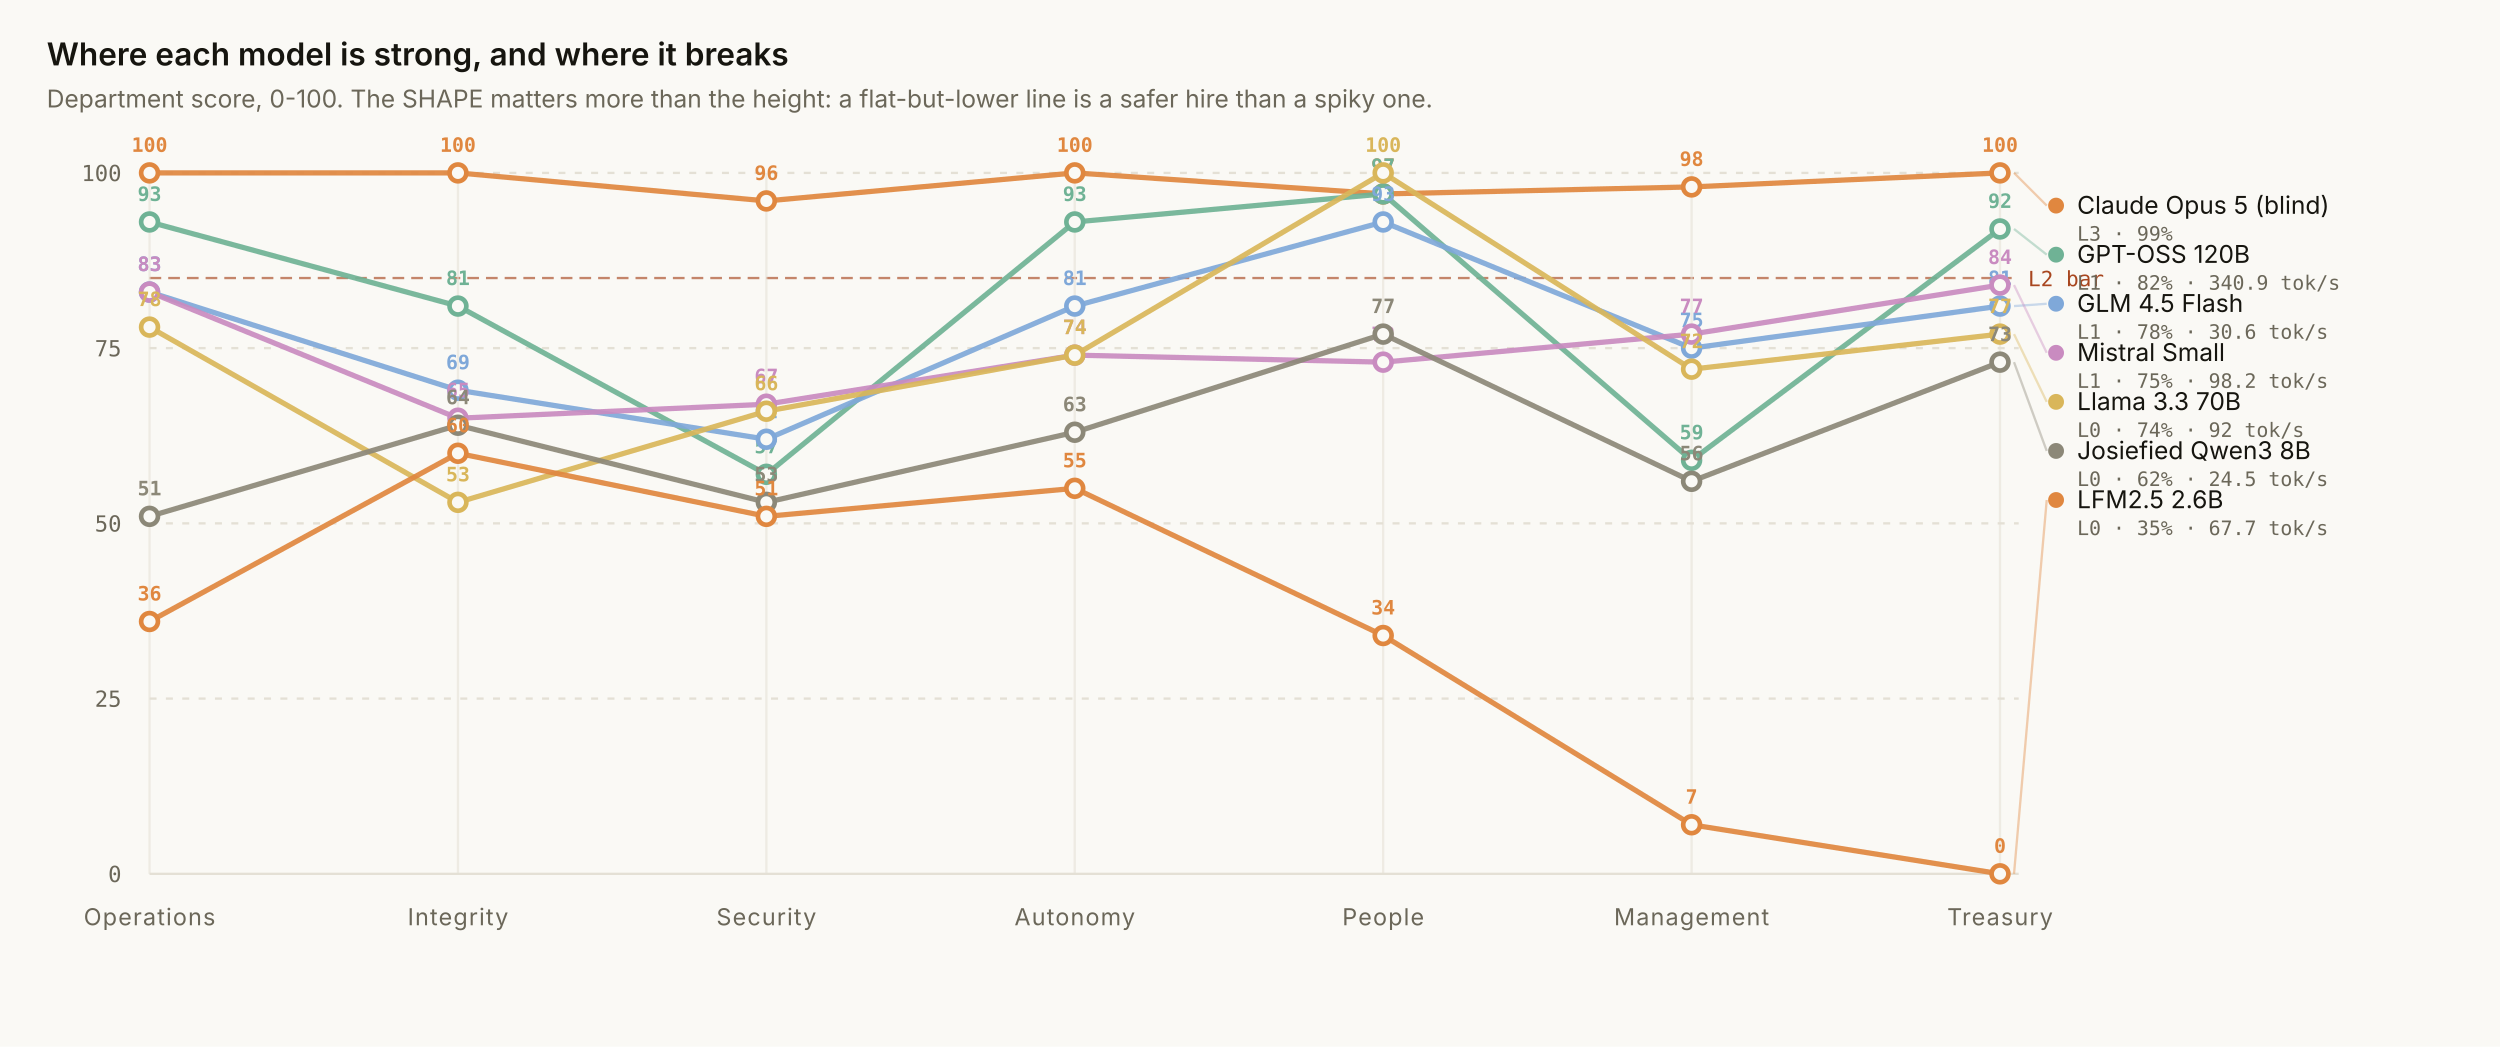
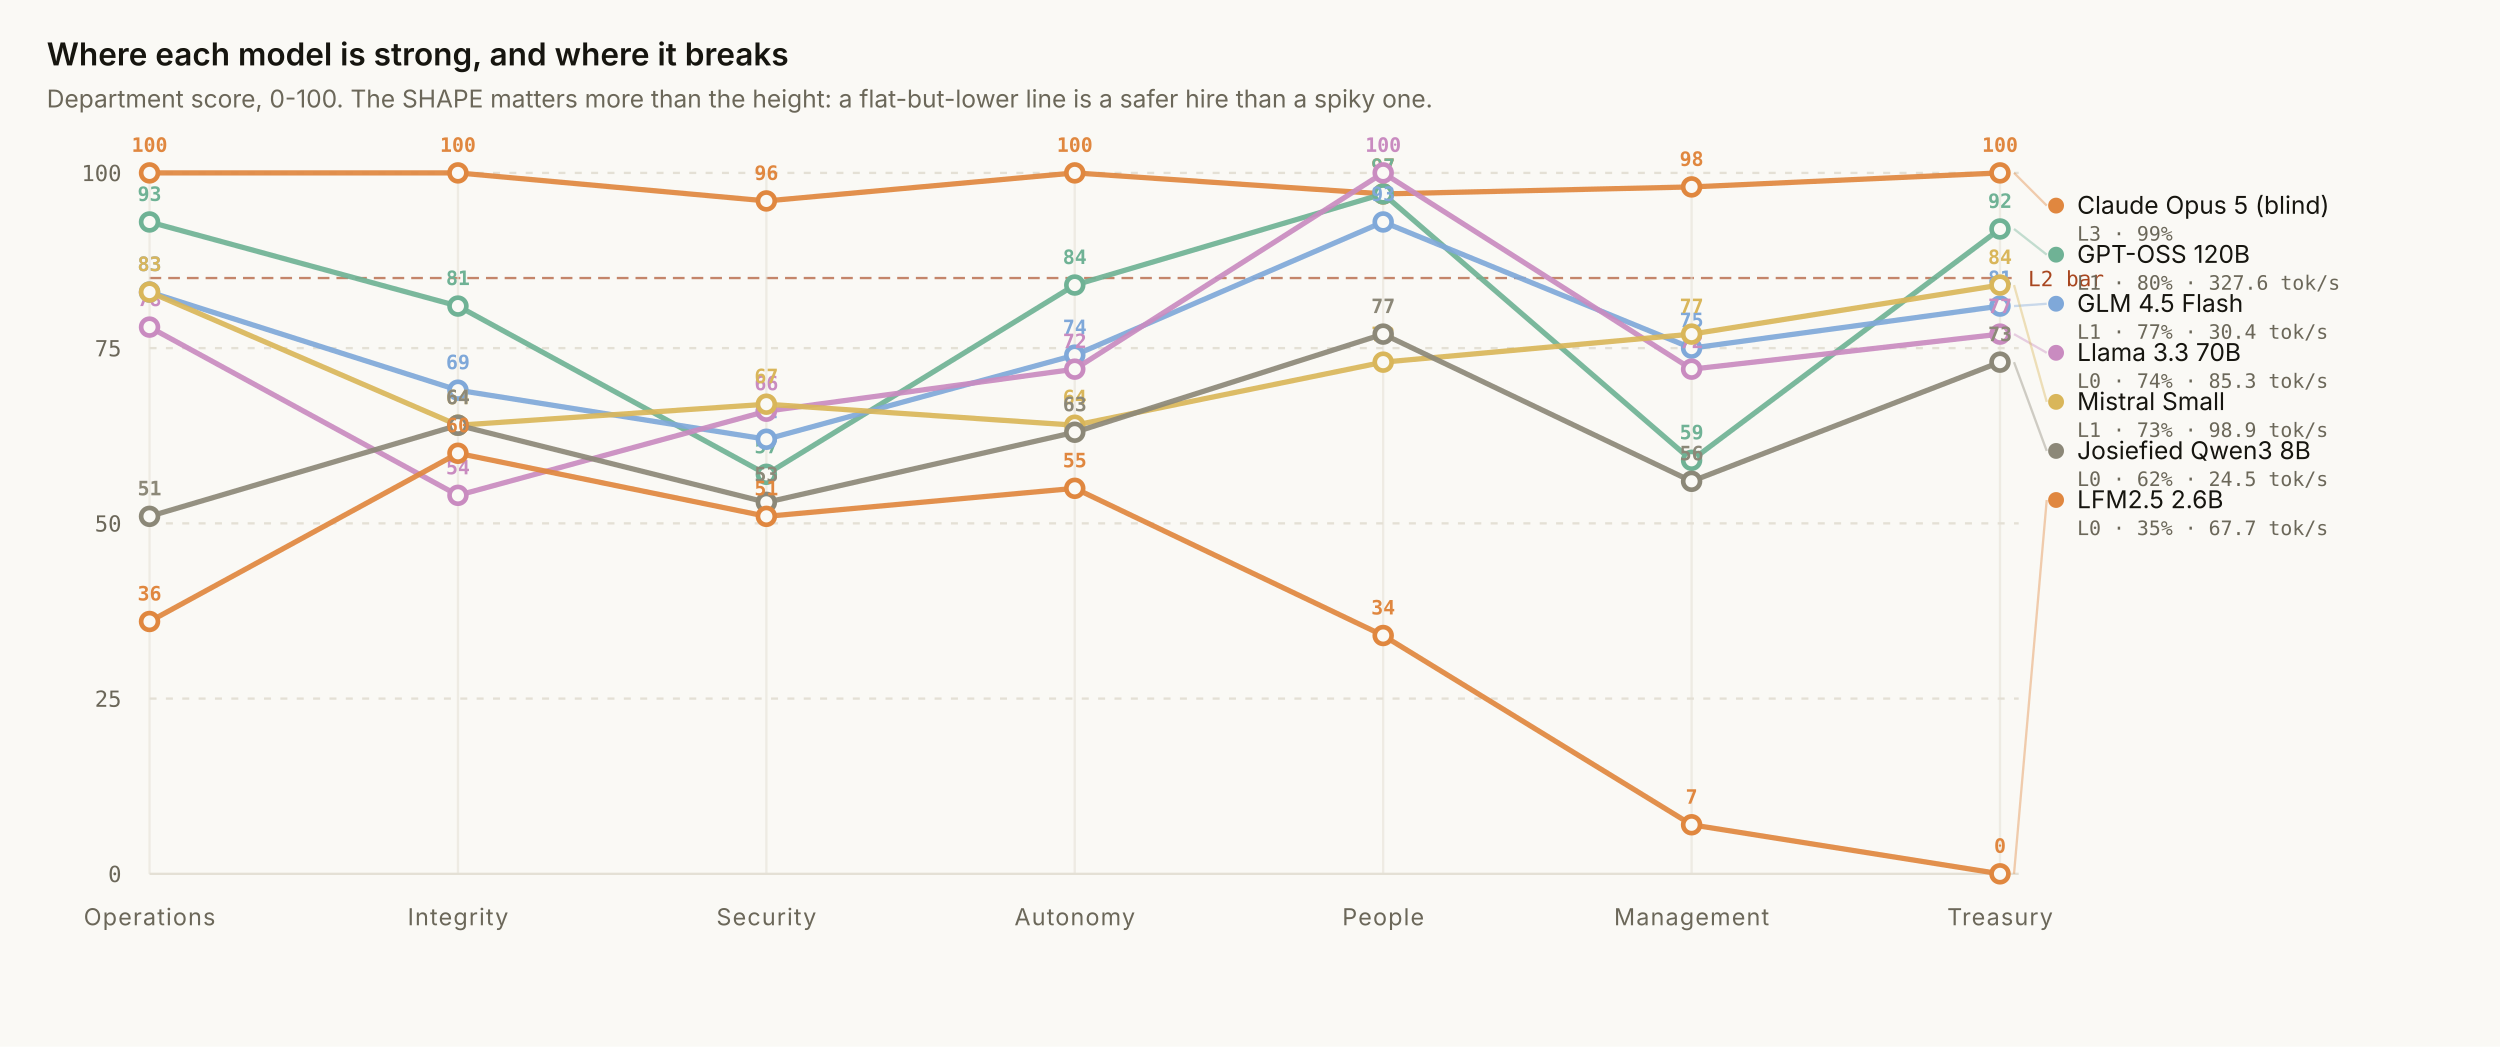
<svg xmlns="http://www.w3.org/2000/svg" width="1070" height="448" viewBox="0 0 1070 448" font-family="ui-sans-serif, -apple-system, 'Segoe UI', Inter, Helvetica, Arial, sans-serif">
  <rect width="1070" height="448" fill="#FAF9F5" />
  <text x="20" y="28" font-size="13.5" font-weight="600" fill="#16150F">Where each model is strong, and where it breaks</text>
  <text x="20" y="46" font-size="10.5" fill="#6B6759">Department score, 0-100. The SHAPE matters more than the height: a flat-but-lower line is a safer hire than a spiky one.</text>
  <line x1="64" y1="374" x2="864" y2="374" stroke="#E4E0D5" stroke-width="1" />
  <text x="52" y="377.5" font-size="9.5" text-anchor="end" fill="#6B6759" font-family="ui-monospace, 'SF Mono', 'Cascadia Mono', Menlo, Consolas, monospace">0</text>
  <line x1="64" y1="299" x2="864" y2="299" stroke="#E4E0D5" stroke-width="1" stroke-dasharray="3 4" />
  <text x="52" y="302.5" font-size="9.5" text-anchor="end" fill="#6B6759" font-family="ui-monospace, 'SF Mono', 'Cascadia Mono', Menlo, Consolas, monospace">25</text>
  <line x1="64" y1="224" x2="864" y2="224" stroke="#E4E0D5" stroke-width="1" stroke-dasharray="3 4" />
  <text x="52" y="227.5" font-size="9.5" text-anchor="end" fill="#6B6759" font-family="ui-monospace, 'SF Mono', 'Cascadia Mono', Menlo, Consolas, monospace">50</text>
  <line x1="64" y1="149" x2="864" y2="149" stroke="#E4E0D5" stroke-width="1" stroke-dasharray="3 4" />
  <text x="52" y="152.5" font-size="9.5" text-anchor="end" fill="#6B6759" font-family="ui-monospace, 'SF Mono', 'Cascadia Mono', Menlo, Consolas, monospace">75</text>
  <line x1="64" y1="74" x2="864" y2="74" stroke="#E4E0D5" stroke-width="1" stroke-dasharray="3 4" />
  <text x="52" y="77.5" font-size="9.5" text-anchor="end" fill="#6B6759" font-family="ui-monospace, 'SF Mono', 'Cascadia Mono', Menlo, Consolas, monospace">100</text>
  <line x1="64" y1="119" x2="864" y2="119" stroke="#A8461F" stroke-width="1" stroke-dasharray="5 3" opacity=".65" />
  <text x="868" y="122.5" font-size="9" fill="#A8461F" font-family="ui-monospace, 'SF Mono', 'Cascadia Mono', Menlo, Consolas, monospace">L2 bar</text>
  <text x="64" y="396" font-size="10" text-anchor="middle" fill="#6B6759" letter-spacing=".05em">Operations</text>
  <line x1="64" y1="74" x2="64" y2="374" stroke="#E4E0D5" stroke-width="1" opacity=".55" />
  <text x="196" y="396" font-size="10" text-anchor="middle" fill="#6B6759" letter-spacing=".05em">Integrity</text>
  <line x1="196" y1="74" x2="196" y2="374" stroke="#E4E0D5" stroke-width="1" opacity=".55" />
  <text x="328" y="396" font-size="10" text-anchor="middle" fill="#6B6759" letter-spacing=".05em">Security</text>
  <line x1="328" y1="74" x2="328" y2="374" stroke="#E4E0D5" stroke-width="1" opacity=".55" />
  <text x="460" y="396" font-size="10" text-anchor="middle" fill="#6B6759" letter-spacing=".05em">Autonomy</text>
  <line x1="460" y1="74" x2="460" y2="374" stroke="#E4E0D5" stroke-width="1" opacity=".55" />
  <text x="592" y="396" font-size="10" text-anchor="middle" fill="#6B6759" letter-spacing=".05em">People</text>
  <line x1="592" y1="74" x2="592" y2="374" stroke="#E4E0D5" stroke-width="1" opacity=".55" />
  <text x="724" y="396" font-size="10" text-anchor="middle" fill="#6B6759" letter-spacing=".05em">Management</text>
  <line x1="724" y1="74" x2="724" y2="374" stroke="#E4E0D5" stroke-width="1" opacity=".55" />
  <text x="856" y="396" font-size="10" text-anchor="middle" fill="#6B6759" letter-spacing=".05em">Treasury</text>
  <line x1="856" y1="74" x2="856" y2="374" stroke="#E4E0D5" stroke-width="1" opacity=".55" />
  <polyline fill="none" stroke="#E0873F" stroke-width="2.25" stroke-linejoin="round" stroke-linecap="round" opacity=".92" points="64,74 196,74 328,86 460,74 592,83 724,80 856,74" />
  <circle cx="64" cy="74" r="3.6" fill="#FAF9F5" stroke="#E0873F" stroke-width="2" />
  <text x="64" y="65" font-size="8.5" text-anchor="middle" fill="#E0873F" font-family="ui-monospace, 'SF Mono', 'Cascadia Mono', Menlo, Consolas, monospace" font-weight="600">100</text>
  <circle cx="196" cy="74" r="3.6" fill="#FAF9F5" stroke="#E0873F" stroke-width="2" />
  <text x="196" y="65" font-size="8.5" text-anchor="middle" fill="#E0873F" font-family="ui-monospace, 'SF Mono', 'Cascadia Mono', Menlo, Consolas, monospace" font-weight="600">100</text>
  <circle cx="328" cy="86" r="3.6" fill="#FAF9F5" stroke="#E0873F" stroke-width="2" />
  <text x="328" y="77" font-size="8.5" text-anchor="middle" fill="#E0873F" font-family="ui-monospace, 'SF Mono', 'Cascadia Mono', Menlo, Consolas, monospace" font-weight="600">96</text>
  <circle cx="460" cy="74" r="3.6" fill="#FAF9F5" stroke="#E0873F" stroke-width="2" />
  <text x="460" y="65" font-size="8.5" text-anchor="middle" fill="#E0873F" font-family="ui-monospace, 'SF Mono', 'Cascadia Mono', Menlo, Consolas, monospace" font-weight="600">100</text>
  <circle cx="592" cy="83" r="3.6" fill="#FAF9F5" stroke="#E0873F" stroke-width="2" />
  <text x="592" y="74" font-size="8.5" text-anchor="middle" fill="#E0873F" font-family="ui-monospace, 'SF Mono', 'Cascadia Mono', Menlo, Consolas, monospace" font-weight="600">97</text>
  <circle cx="724" cy="80" r="3.6" fill="#FAF9F5" stroke="#E0873F" stroke-width="2" />
  <text x="724" y="71" font-size="8.5" text-anchor="middle" fill="#E0873F" font-family="ui-monospace, 'SF Mono', 'Cascadia Mono', Menlo, Consolas, monospace" font-weight="600">98</text>
  <circle cx="856" cy="74" r="3.6" fill="#FAF9F5" stroke="#E0873F" stroke-width="2" />
  <text x="856" y="65" font-size="8.5" text-anchor="middle" fill="#E0873F" font-family="ui-monospace, 'SF Mono', 'Cascadia Mono', Menlo, Consolas, monospace" font-weight="600">100</text>
  <line x1="862" y1="74" x2="876" y2="88" stroke="#E0873F" stroke-width="1" opacity=".4" />
  <circle cx="880" cy="88" r="3.4" fill="#E0873F" />
  <text x="889" y="91.5" font-size="10.5" fill="#16150F">Claude Opus 5 (blind)</text>
  <text x="889" y="103" font-size="8.5" fill="#6B6759" font-family="ui-monospace, 'SF Mono', 'Cascadia Mono', Menlo, Consolas, monospace">L3 · 99%</text>
-   <polyline fill="none" stroke="#6FB295" stroke-width="2.25" stroke-linejoin="round" stroke-linecap="round" opacity=".92" points="64,95 196,131 328,203 460,95 592,83 724,197 856,98" />
+   <polyline fill="none" stroke="#6FB295" stroke-width="2.25" stroke-linejoin="round" stroke-linecap="round" opacity=".92" points="64,95 196,131 328,203 460,122 592,83 724,197 856,98" />
  <circle cx="64" cy="95" r="3.6" fill="#FAF9F5" stroke="#6FB295" stroke-width="2" />
  <text x="64" y="86" font-size="8.5" text-anchor="middle" fill="#6FB295" font-family="ui-monospace, 'SF Mono', 'Cascadia Mono', Menlo, Consolas, monospace" font-weight="600">93</text>
  <circle cx="196" cy="131" r="3.6" fill="#FAF9F5" stroke="#6FB295" stroke-width="2" />
  <text x="196" y="122" font-size="8.5" text-anchor="middle" fill="#6FB295" font-family="ui-monospace, 'SF Mono', 'Cascadia Mono', Menlo, Consolas, monospace" font-weight="600">81</text>
  <circle cx="328" cy="203" r="3.6" fill="#FAF9F5" stroke="#6FB295" stroke-width="2" />
  <text x="328" y="194" font-size="8.5" text-anchor="middle" fill="#6FB295" font-family="ui-monospace, 'SF Mono', 'Cascadia Mono', Menlo, Consolas, monospace" font-weight="600">57</text>
-   <circle cx="460" cy="95" r="3.6" fill="#FAF9F5" stroke="#6FB295" stroke-width="2" />
-   <text x="460" y="86" font-size="8.5" text-anchor="middle" fill="#6FB295" font-family="ui-monospace, 'SF Mono', 'Cascadia Mono', Menlo, Consolas, monospace" font-weight="600">93</text>
+   <circle cx="460" cy="122" r="3.6" fill="#FAF9F5" stroke="#6FB295" stroke-width="2" />
+   <text x="460" y="113" font-size="8.5" text-anchor="middle" fill="#6FB295" font-family="ui-monospace, 'SF Mono', 'Cascadia Mono', Menlo, Consolas, monospace" font-weight="600">84</text>
  <circle cx="592" cy="83" r="3.6" fill="#FAF9F5" stroke="#6FB295" stroke-width="2" />
  <text x="592" y="74" font-size="8.5" text-anchor="middle" fill="#6FB295" font-family="ui-monospace, 'SF Mono', 'Cascadia Mono', Menlo, Consolas, monospace" font-weight="600">97</text>
  <circle cx="724" cy="197" r="3.6" fill="#FAF9F5" stroke="#6FB295" stroke-width="2" />
  <text x="724" y="188" font-size="8.5" text-anchor="middle" fill="#6FB295" font-family="ui-monospace, 'SF Mono', 'Cascadia Mono', Menlo, Consolas, monospace" font-weight="600">59</text>
  <circle cx="856" cy="98" r="3.6" fill="#FAF9F5" stroke="#6FB295" stroke-width="2" />
  <text x="856" y="89" font-size="8.5" text-anchor="middle" fill="#6FB295" font-family="ui-monospace, 'SF Mono', 'Cascadia Mono', Menlo, Consolas, monospace" font-weight="600">92</text>
  <line x1="862" y1="98" x2="876" y2="109" stroke="#6FB295" stroke-width="1" opacity=".4" />
  <circle cx="880" cy="109" r="3.4" fill="#6FB295" />
  <text x="889" y="112.5" font-size="10.5" fill="#16150F">GPT-OSS 120B</text>
-   <text x="889" y="124" font-size="8.5" fill="#6B6759" font-family="ui-monospace, 'SF Mono', 'Cascadia Mono', Menlo, Consolas, monospace">L1 · 82% · 340.9 tok/s</text>
-   <polyline fill="none" stroke="#7FA8D9" stroke-width="2.25" stroke-linejoin="round" stroke-linecap="round" opacity=".92" points="64,125 196,167 328,188 460,131 592,95 724,149 856,131" />
+   <text x="889" y="124" font-size="8.5" fill="#6B6759" font-family="ui-monospace, 'SF Mono', 'Cascadia Mono', Menlo, Consolas, monospace">L1 · 80% · 327.6 tok/s</text>
+   <polyline fill="none" stroke="#7FA8D9" stroke-width="2.25" stroke-linejoin="round" stroke-linecap="round" opacity=".92" points="64,125 196,167 328,188 460,152 592,95 724,149 856,131" />
  <circle cx="64" cy="125" r="3.6" fill="#FAF9F5" stroke="#7FA8D9" stroke-width="2" />
  <text x="64" y="116" font-size="8.5" text-anchor="middle" fill="#7FA8D9" font-family="ui-monospace, 'SF Mono', 'Cascadia Mono', Menlo, Consolas, monospace" font-weight="600">83</text>
  <circle cx="196" cy="167" r="3.6" fill="#FAF9F5" stroke="#7FA8D9" stroke-width="2" />
  <text x="196" y="158" font-size="8.5" text-anchor="middle" fill="#7FA8D9" font-family="ui-monospace, 'SF Mono', 'Cascadia Mono', Menlo, Consolas, monospace" font-weight="600">69</text>
  <circle cx="328" cy="188" r="3.6" fill="#FAF9F5" stroke="#7FA8D9" stroke-width="2" />
  <text x="328" y="179" font-size="8.5" text-anchor="middle" fill="#7FA8D9" font-family="ui-monospace, 'SF Mono', 'Cascadia Mono', Menlo, Consolas, monospace" font-weight="600">62</text>
-   <circle cx="460" cy="131" r="3.6" fill="#FAF9F5" stroke="#7FA8D9" stroke-width="2" />
-   <text x="460" y="122" font-size="8.5" text-anchor="middle" fill="#7FA8D9" font-family="ui-monospace, 'SF Mono', 'Cascadia Mono', Menlo, Consolas, monospace" font-weight="600">81</text>
+   <circle cx="460" cy="152" r="3.6" fill="#FAF9F5" stroke="#7FA8D9" stroke-width="2" />
+   <text x="460" y="143" font-size="8.5" text-anchor="middle" fill="#7FA8D9" font-family="ui-monospace, 'SF Mono', 'Cascadia Mono', Menlo, Consolas, monospace" font-weight="600">74</text>
  <circle cx="592" cy="95" r="3.6" fill="#FAF9F5" stroke="#7FA8D9" stroke-width="2" />
  <text x="592" y="86" font-size="8.5" text-anchor="middle" fill="#7FA8D9" font-family="ui-monospace, 'SF Mono', 'Cascadia Mono', Menlo, Consolas, monospace" font-weight="600">93</text>
  <circle cx="724" cy="149" r="3.6" fill="#FAF9F5" stroke="#7FA8D9" stroke-width="2" />
  <text x="724" y="140" font-size="8.5" text-anchor="middle" fill="#7FA8D9" font-family="ui-monospace, 'SF Mono', 'Cascadia Mono', Menlo, Consolas, monospace" font-weight="600">75</text>
  <circle cx="856" cy="131" r="3.6" fill="#FAF9F5" stroke="#7FA8D9" stroke-width="2" />
  <text x="856" y="122" font-size="8.5" text-anchor="middle" fill="#7FA8D9" font-family="ui-monospace, 'SF Mono', 'Cascadia Mono', Menlo, Consolas, monospace" font-weight="600">81</text>
  <line x1="862" y1="131" x2="876" y2="130" stroke="#7FA8D9" stroke-width="1" opacity=".4" />
  <circle cx="880" cy="130" r="3.4" fill="#7FA8D9" />
  <text x="889" y="133.5" font-size="10.5" fill="#16150F">GLM 4.5 Flash</text>
-   <text x="889" y="145" font-size="8.5" fill="#6B6759" font-family="ui-monospace, 'SF Mono', 'Cascadia Mono', Menlo, Consolas, monospace">L1 · 78% · 30.6 tok/s</text>
-   <polyline fill="none" stroke="#C98BC0" stroke-width="2.25" stroke-linejoin="round" stroke-linecap="round" opacity=".92" points="64,125 196,179 328,173 460,152 592,155 724,143 856,122" />
-   <circle cx="64" cy="125" r="3.6" fill="#FAF9F5" stroke="#C98BC0" stroke-width="2" />
-   <text x="64" y="116" font-size="8.5" text-anchor="middle" fill="#C98BC0" font-family="ui-monospace, 'SF Mono', 'Cascadia Mono', Menlo, Consolas, monospace" font-weight="600">83</text>
-   <circle cx="196" cy="179" r="3.6" fill="#FAF9F5" stroke="#C98BC0" stroke-width="2" />
-   <text x="196" y="170" font-size="8.5" text-anchor="middle" fill="#C98BC0" font-family="ui-monospace, 'SF Mono', 'Cascadia Mono', Menlo, Consolas, monospace" font-weight="600">65</text>
-   <circle cx="328" cy="173" r="3.6" fill="#FAF9F5" stroke="#C98BC0" stroke-width="2" />
-   <text x="328" y="164" font-size="8.5" text-anchor="middle" fill="#C98BC0" font-family="ui-monospace, 'SF Mono', 'Cascadia Mono', Menlo, Consolas, monospace" font-weight="600">67</text>
-   <circle cx="460" cy="152" r="3.6" fill="#FAF9F5" stroke="#C98BC0" stroke-width="2" />
-   <text x="460" y="143" font-size="8.5" text-anchor="middle" fill="#C98BC0" font-family="ui-monospace, 'SF Mono', 'Cascadia Mono', Menlo, Consolas, monospace" font-weight="600">74</text>
-   <circle cx="592" cy="155" r="3.6" fill="#FAF9F5" stroke="#C98BC0" stroke-width="2" />
-   <text x="592" y="146" font-size="8.5" text-anchor="middle" fill="#C98BC0" font-family="ui-monospace, 'SF Mono', 'Cascadia Mono', Menlo, Consolas, monospace" font-weight="600">73</text>
-   <circle cx="724" cy="143" r="3.6" fill="#FAF9F5" stroke="#C98BC0" stroke-width="2" />
-   <text x="724" y="134" font-size="8.5" text-anchor="middle" fill="#C98BC0" font-family="ui-monospace, 'SF Mono', 'Cascadia Mono', Menlo, Consolas, monospace" font-weight="600">77</text>
-   <circle cx="856" cy="122" r="3.6" fill="#FAF9F5" stroke="#C98BC0" stroke-width="2" />
-   <text x="856" y="113" font-size="8.5" text-anchor="middle" fill="#C98BC0" font-family="ui-monospace, 'SF Mono', 'Cascadia Mono', Menlo, Consolas, monospace" font-weight="600">84</text>
-   <line x1="862" y1="122" x2="876" y2="151" stroke="#C98BC0" stroke-width="1" opacity=".4" />
+   <text x="889" y="145" font-size="8.5" fill="#6B6759" font-family="ui-monospace, 'SF Mono', 'Cascadia Mono', Menlo, Consolas, monospace">L1 · 77% · 30.4 tok/s</text>
+   <polyline fill="none" stroke="#C98BC0" stroke-width="2.25" stroke-linejoin="round" stroke-linecap="round" opacity=".92" points="64,140 196,212 328,176 460,158 592,74 724,158 856,143" />
+   <circle cx="64" cy="140" r="3.6" fill="#FAF9F5" stroke="#C98BC0" stroke-width="2" />
+   <text x="64" y="131" font-size="8.5" text-anchor="middle" fill="#C98BC0" font-family="ui-monospace, 'SF Mono', 'Cascadia Mono', Menlo, Consolas, monospace" font-weight="600">78</text>
+   <circle cx="196" cy="212" r="3.6" fill="#FAF9F5" stroke="#C98BC0" stroke-width="2" />
+   <text x="196" y="203" font-size="8.5" text-anchor="middle" fill="#C98BC0" font-family="ui-monospace, 'SF Mono', 'Cascadia Mono', Menlo, Consolas, monospace" font-weight="600">54</text>
+   <circle cx="328" cy="176" r="3.6" fill="#FAF9F5" stroke="#C98BC0" stroke-width="2" />
+   <text x="328" y="167" font-size="8.5" text-anchor="middle" fill="#C98BC0" font-family="ui-monospace, 'SF Mono', 'Cascadia Mono', Menlo, Consolas, monospace" font-weight="600">66</text>
+   <circle cx="460" cy="158" r="3.6" fill="#FAF9F5" stroke="#C98BC0" stroke-width="2" />
+   <text x="460" y="149" font-size="8.5" text-anchor="middle" fill="#C98BC0" font-family="ui-monospace, 'SF Mono', 'Cascadia Mono', Menlo, Consolas, monospace" font-weight="600">72</text>
+   <circle cx="592" cy="74" r="3.6" fill="#FAF9F5" stroke="#C98BC0" stroke-width="2" />
+   <text x="592" y="65" font-size="8.5" text-anchor="middle" fill="#C98BC0" font-family="ui-monospace, 'SF Mono', 'Cascadia Mono', Menlo, Consolas, monospace" font-weight="600">100</text>
+   <circle cx="724" cy="158" r="3.6" fill="#FAF9F5" stroke="#C98BC0" stroke-width="2" />
+   <text x="724" y="149" font-size="8.5" text-anchor="middle" fill="#C98BC0" font-family="ui-monospace, 'SF Mono', 'Cascadia Mono', Menlo, Consolas, monospace" font-weight="600">72</text>
+   <circle cx="856" cy="143" r="3.6" fill="#FAF9F5" stroke="#C98BC0" stroke-width="2" />
+   <text x="856" y="134" font-size="8.5" text-anchor="middle" fill="#C98BC0" font-family="ui-monospace, 'SF Mono', 'Cascadia Mono', Menlo, Consolas, monospace" font-weight="600">77</text>
+   <line x1="862" y1="143" x2="876" y2="151" stroke="#C98BC0" stroke-width="1" opacity=".4" />
  <circle cx="880" cy="151" r="3.4" fill="#C98BC0" />
-   <text x="889" y="154.5" font-size="10.5" fill="#16150F">Mistral Small</text>
-   <text x="889" y="166" font-size="8.5" fill="#6B6759" font-family="ui-monospace, 'SF Mono', 'Cascadia Mono', Menlo, Consolas, monospace">L1 · 75% · 98.2 tok/s</text>
-   <polyline fill="none" stroke="#D9B65A" stroke-width="2.25" stroke-linejoin="round" stroke-linecap="round" opacity=".92" points="64,140 196,215 328,176 460,152 592,74 724,158 856,143" />
-   <circle cx="64" cy="140" r="3.6" fill="#FAF9F5" stroke="#D9B65A" stroke-width="2" />
-   <text x="64" y="131" font-size="8.5" text-anchor="middle" fill="#D9B65A" font-family="ui-monospace, 'SF Mono', 'Cascadia Mono', Menlo, Consolas, monospace" font-weight="600">78</text>
-   <circle cx="196" cy="215" r="3.6" fill="#FAF9F5" stroke="#D9B65A" stroke-width="2" />
-   <text x="196" y="206" font-size="8.5" text-anchor="middle" fill="#D9B65A" font-family="ui-monospace, 'SF Mono', 'Cascadia Mono', Menlo, Consolas, monospace" font-weight="600">53</text>
-   <circle cx="328" cy="176" r="3.6" fill="#FAF9F5" stroke="#D9B65A" stroke-width="2" />
-   <text x="328" y="167" font-size="8.5" text-anchor="middle" fill="#D9B65A" font-family="ui-monospace, 'SF Mono', 'Cascadia Mono', Menlo, Consolas, monospace" font-weight="600">66</text>
-   <circle cx="460" cy="152" r="3.6" fill="#FAF9F5" stroke="#D9B65A" stroke-width="2" />
-   <text x="460" y="143" font-size="8.5" text-anchor="middle" fill="#D9B65A" font-family="ui-monospace, 'SF Mono', 'Cascadia Mono', Menlo, Consolas, monospace" font-weight="600">74</text>
-   <circle cx="592" cy="74" r="3.6" fill="#FAF9F5" stroke="#D9B65A" stroke-width="2" />
-   <text x="592" y="65" font-size="8.5" text-anchor="middle" fill="#D9B65A" font-family="ui-monospace, 'SF Mono', 'Cascadia Mono', Menlo, Consolas, monospace" font-weight="600">100</text>
-   <circle cx="724" cy="158" r="3.6" fill="#FAF9F5" stroke="#D9B65A" stroke-width="2" />
-   <text x="724" y="149" font-size="8.5" text-anchor="middle" fill="#D9B65A" font-family="ui-monospace, 'SF Mono', 'Cascadia Mono', Menlo, Consolas, monospace" font-weight="600">72</text>
-   <circle cx="856" cy="143" r="3.6" fill="#FAF9F5" stroke="#D9B65A" stroke-width="2" />
-   <text x="856" y="134" font-size="8.5" text-anchor="middle" fill="#D9B65A" font-family="ui-monospace, 'SF Mono', 'Cascadia Mono', Menlo, Consolas, monospace" font-weight="600">77</text>
-   <line x1="862" y1="143" x2="876" y2="172" stroke="#D9B65A" stroke-width="1" opacity=".4" />
+   <text x="889" y="154.5" font-size="10.5" fill="#16150F">Llama 3.3 70B</text>
+   <text x="889" y="166" font-size="8.5" fill="#6B6759" font-family="ui-monospace, 'SF Mono', 'Cascadia Mono', Menlo, Consolas, monospace">L0 · 74% · 85.3 tok/s</text>
+   <polyline fill="none" stroke="#D9B65A" stroke-width="2.25" stroke-linejoin="round" stroke-linecap="round" opacity=".92" points="64,125 196,182 328,173 460,182 592,155 724,143 856,122" />
+   <circle cx="64" cy="125" r="3.6" fill="#FAF9F5" stroke="#D9B65A" stroke-width="2" />
+   <text x="64" y="116" font-size="8.5" text-anchor="middle" fill="#D9B65A" font-family="ui-monospace, 'SF Mono', 'Cascadia Mono', Menlo, Consolas, monospace" font-weight="600">83</text>
+   <circle cx="196" cy="182" r="3.6" fill="#FAF9F5" stroke="#D9B65A" stroke-width="2" />
+   <text x="196" y="173" font-size="8.5" text-anchor="middle" fill="#D9B65A" font-family="ui-monospace, 'SF Mono', 'Cascadia Mono', Menlo, Consolas, monospace" font-weight="600">64</text>
+   <circle cx="328" cy="173" r="3.6" fill="#FAF9F5" stroke="#D9B65A" stroke-width="2" />
+   <text x="328" y="164" font-size="8.5" text-anchor="middle" fill="#D9B65A" font-family="ui-monospace, 'SF Mono', 'Cascadia Mono', Menlo, Consolas, monospace" font-weight="600">67</text>
+   <circle cx="460" cy="182" r="3.6" fill="#FAF9F5" stroke="#D9B65A" stroke-width="2" />
+   <text x="460" y="173" font-size="8.5" text-anchor="middle" fill="#D9B65A" font-family="ui-monospace, 'SF Mono', 'Cascadia Mono', Menlo, Consolas, monospace" font-weight="600">64</text>
+   <circle cx="592" cy="155" r="3.6" fill="#FAF9F5" stroke="#D9B65A" stroke-width="2" />
+   <text x="592" y="146" font-size="8.5" text-anchor="middle" fill="#D9B65A" font-family="ui-monospace, 'SF Mono', 'Cascadia Mono', Menlo, Consolas, monospace" font-weight="600">73</text>
+   <circle cx="724" cy="143" r="3.6" fill="#FAF9F5" stroke="#D9B65A" stroke-width="2" />
+   <text x="724" y="134" font-size="8.5" text-anchor="middle" fill="#D9B65A" font-family="ui-monospace, 'SF Mono', 'Cascadia Mono', Menlo, Consolas, monospace" font-weight="600">77</text>
+   <circle cx="856" cy="122" r="3.6" fill="#FAF9F5" stroke="#D9B65A" stroke-width="2" />
+   <text x="856" y="113" font-size="8.5" text-anchor="middle" fill="#D9B65A" font-family="ui-monospace, 'SF Mono', 'Cascadia Mono', Menlo, Consolas, monospace" font-weight="600">84</text>
+   <line x1="862" y1="122" x2="876" y2="172" stroke="#D9B65A" stroke-width="1" opacity=".4" />
  <circle cx="880" cy="172" r="3.4" fill="#D9B65A" />
-   <text x="889" y="175.5" font-size="10.5" fill="#16150F">Llama 3.3 70B</text>
-   <text x="889" y="187" font-size="8.5" fill="#6B6759" font-family="ui-monospace, 'SF Mono', 'Cascadia Mono', Menlo, Consolas, monospace">L0 · 74% · 92 tok/s</text>
+   <text x="889" y="175.5" font-size="10.5" fill="#16150F">Mistral Small</text>
+   <text x="889" y="187" font-size="8.5" fill="#6B6759" font-family="ui-monospace, 'SF Mono', 'Cascadia Mono', Menlo, Consolas, monospace">L1 · 73% · 98.9 tok/s</text>
  <polyline fill="none" stroke="#8C8878" stroke-width="2.25" stroke-linejoin="round" stroke-linecap="round" opacity=".92" points="64,221 196,182 328,215 460,185 592,143 724,206 856,155" />
  <circle cx="64" cy="221" r="3.6" fill="#FAF9F5" stroke="#8C8878" stroke-width="2" />
  <text x="64" y="212" font-size="8.5" text-anchor="middle" fill="#8C8878" font-family="ui-monospace, 'SF Mono', 'Cascadia Mono', Menlo, Consolas, monospace" font-weight="600">51</text>
  <circle cx="196" cy="182" r="3.6" fill="#FAF9F5" stroke="#8C8878" stroke-width="2" />
  <text x="196" y="173" font-size="8.5" text-anchor="middle" fill="#8C8878" font-family="ui-monospace, 'SF Mono', 'Cascadia Mono', Menlo, Consolas, monospace" font-weight="600">64</text>
  <circle cx="328" cy="215" r="3.6" fill="#FAF9F5" stroke="#8C8878" stroke-width="2" />
  <text x="328" y="206" font-size="8.5" text-anchor="middle" fill="#8C8878" font-family="ui-monospace, 'SF Mono', 'Cascadia Mono', Menlo, Consolas, monospace" font-weight="600">53</text>
  <circle cx="460" cy="185" r="3.6" fill="#FAF9F5" stroke="#8C8878" stroke-width="2" />
  <text x="460" y="176" font-size="8.5" text-anchor="middle" fill="#8C8878" font-family="ui-monospace, 'SF Mono', 'Cascadia Mono', Menlo, Consolas, monospace" font-weight="600">63</text>
  <circle cx="592" cy="143" r="3.6" fill="#FAF9F5" stroke="#8C8878" stroke-width="2" />
  <text x="592" y="134" font-size="8.5" text-anchor="middle" fill="#8C8878" font-family="ui-monospace, 'SF Mono', 'Cascadia Mono', Menlo, Consolas, monospace" font-weight="600">77</text>
  <circle cx="724" cy="206" r="3.6" fill="#FAF9F5" stroke="#8C8878" stroke-width="2" />
  <text x="724" y="197" font-size="8.5" text-anchor="middle" fill="#8C8878" font-family="ui-monospace, 'SF Mono', 'Cascadia Mono', Menlo, Consolas, monospace" font-weight="600">56</text>
  <circle cx="856" cy="155" r="3.6" fill="#FAF9F5" stroke="#8C8878" stroke-width="2" />
  <text x="856" y="146" font-size="8.5" text-anchor="middle" fill="#8C8878" font-family="ui-monospace, 'SF Mono', 'Cascadia Mono', Menlo, Consolas, monospace" font-weight="600">73</text>
  <line x1="862" y1="155" x2="876" y2="193" stroke="#8C8878" stroke-width="1" opacity=".4" />
  <circle cx="880" cy="193" r="3.4" fill="#8C8878" />
  <text x="889" y="196.5" font-size="10.5" fill="#16150F">Josiefied Qwen3 8B</text>
  <text x="889" y="208" font-size="8.5" fill="#6B6759" font-family="ui-monospace, 'SF Mono', 'Cascadia Mono', Menlo, Consolas, monospace">L0 · 62% · 24.5 tok/s</text>
  <polyline fill="none" stroke="#E0873F" stroke-width="2.25" stroke-linejoin="round" stroke-linecap="round" opacity=".92" points="64,266 196,194 328,221 460,209 592,272 724,353 856,374" />
  <circle cx="64" cy="266" r="3.6" fill="#FAF9F5" stroke="#E0873F" stroke-width="2" />
  <text x="64" y="257" font-size="8.5" text-anchor="middle" fill="#E0873F" font-family="ui-monospace, 'SF Mono', 'Cascadia Mono', Menlo, Consolas, monospace" font-weight="600">36</text>
  <circle cx="196" cy="194" r="3.6" fill="#FAF9F5" stroke="#E0873F" stroke-width="2" />
  <text x="196" y="185" font-size="8.5" text-anchor="middle" fill="#E0873F" font-family="ui-monospace, 'SF Mono', 'Cascadia Mono', Menlo, Consolas, monospace" font-weight="600">60</text>
  <circle cx="328" cy="221" r="3.6" fill="#FAF9F5" stroke="#E0873F" stroke-width="2" />
  <text x="328" y="212" font-size="8.5" text-anchor="middle" fill="#E0873F" font-family="ui-monospace, 'SF Mono', 'Cascadia Mono', Menlo, Consolas, monospace" font-weight="600">51</text>
  <circle cx="460" cy="209" r="3.6" fill="#FAF9F5" stroke="#E0873F" stroke-width="2" />
  <text x="460" y="200" font-size="8.5" text-anchor="middle" fill="#E0873F" font-family="ui-monospace, 'SF Mono', 'Cascadia Mono', Menlo, Consolas, monospace" font-weight="600">55</text>
  <circle cx="592" cy="272" r="3.6" fill="#FAF9F5" stroke="#E0873F" stroke-width="2" />
  <text x="592" y="263" font-size="8.5" text-anchor="middle" fill="#E0873F" font-family="ui-monospace, 'SF Mono', 'Cascadia Mono', Menlo, Consolas, monospace" font-weight="600">34</text>
  <circle cx="724" cy="353" r="3.6" fill="#FAF9F5" stroke="#E0873F" stroke-width="2" />
  <text x="724" y="344" font-size="8.5" text-anchor="middle" fill="#E0873F" font-family="ui-monospace, 'SF Mono', 'Cascadia Mono', Menlo, Consolas, monospace" font-weight="600">7</text>
  <circle cx="856" cy="374" r="3.6" fill="#FAF9F5" stroke="#E0873F" stroke-width="2" />
  <text x="856" y="365" font-size="8.5" text-anchor="middle" fill="#E0873F" font-family="ui-monospace, 'SF Mono', 'Cascadia Mono', Menlo, Consolas, monospace" font-weight="600">0</text>
  <line x1="862" y1="374" x2="876" y2="214" stroke="#E0873F" stroke-width="1" opacity=".4" />
  <circle cx="880" cy="214" r="3.4" fill="#E0873F" />
  <text x="889" y="217.5" font-size="10.5" fill="#16150F">LFM2.5 2.6B</text>
  <text x="889" y="229" font-size="8.5" fill="#6B6759" font-family="ui-monospace, 'SF Mono', 'Cascadia Mono', Menlo, Consolas, monospace">L0 · 35% · 67.7 tok/s</text>
</svg>
